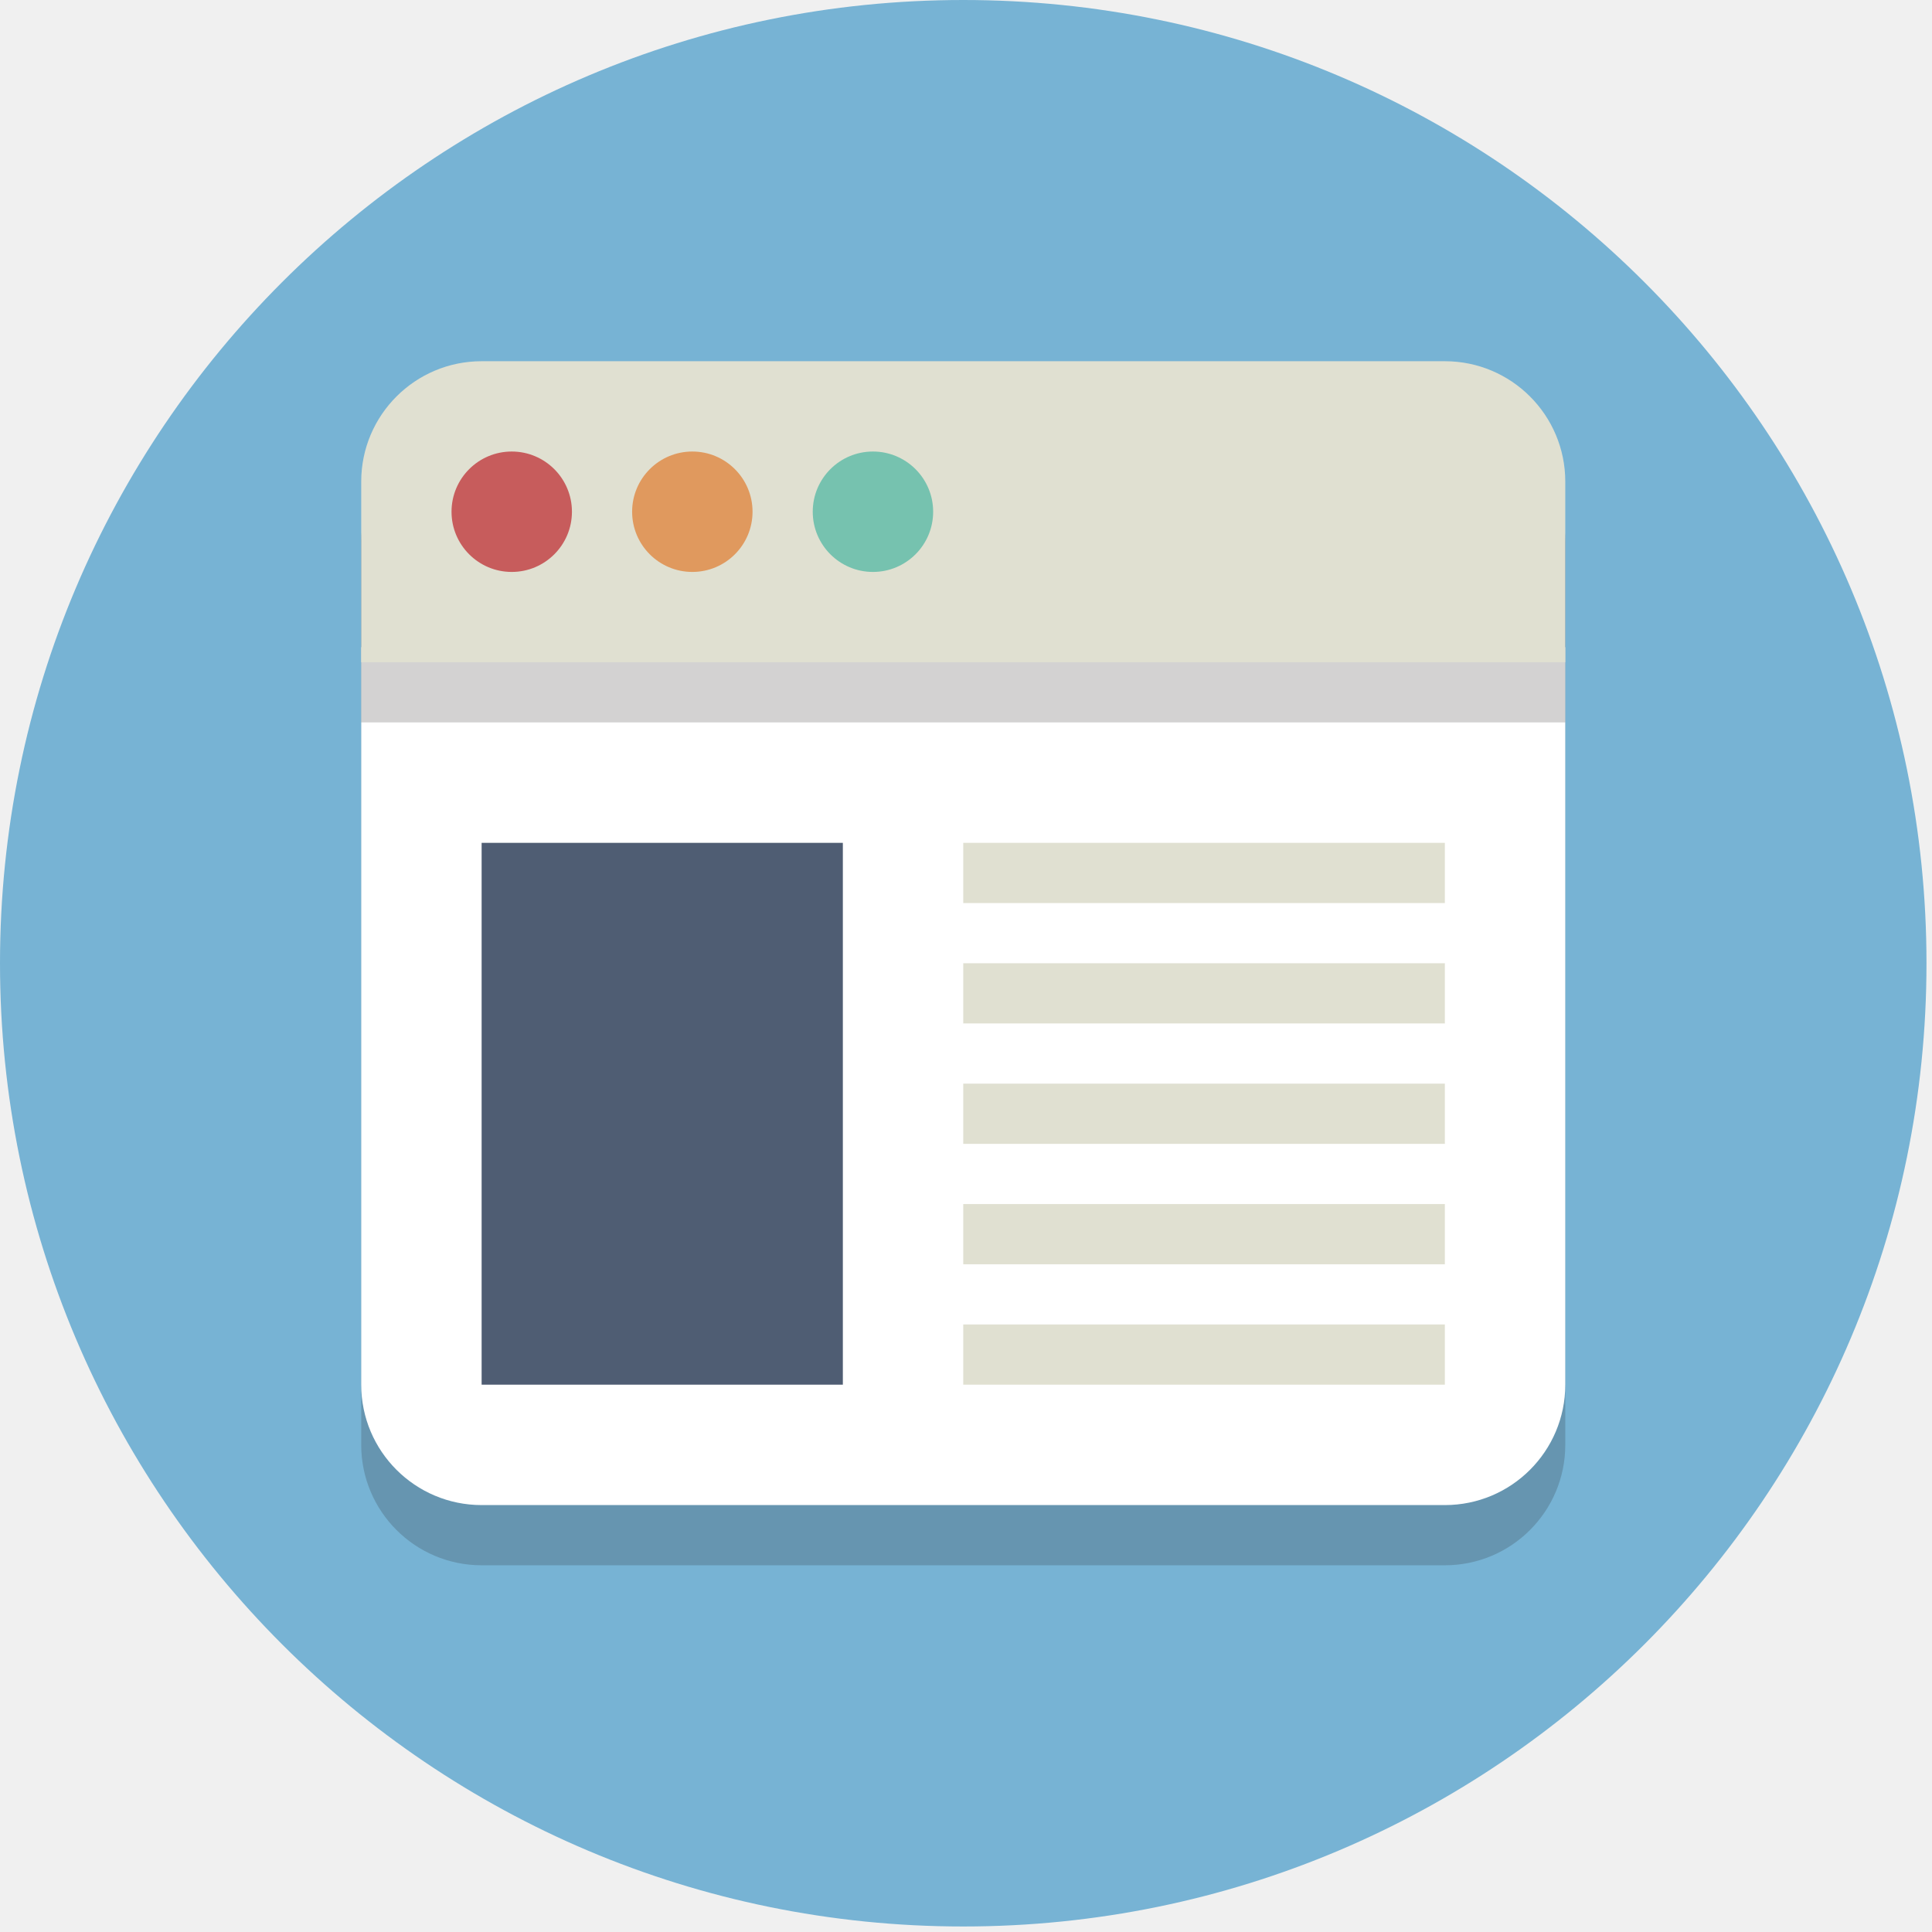
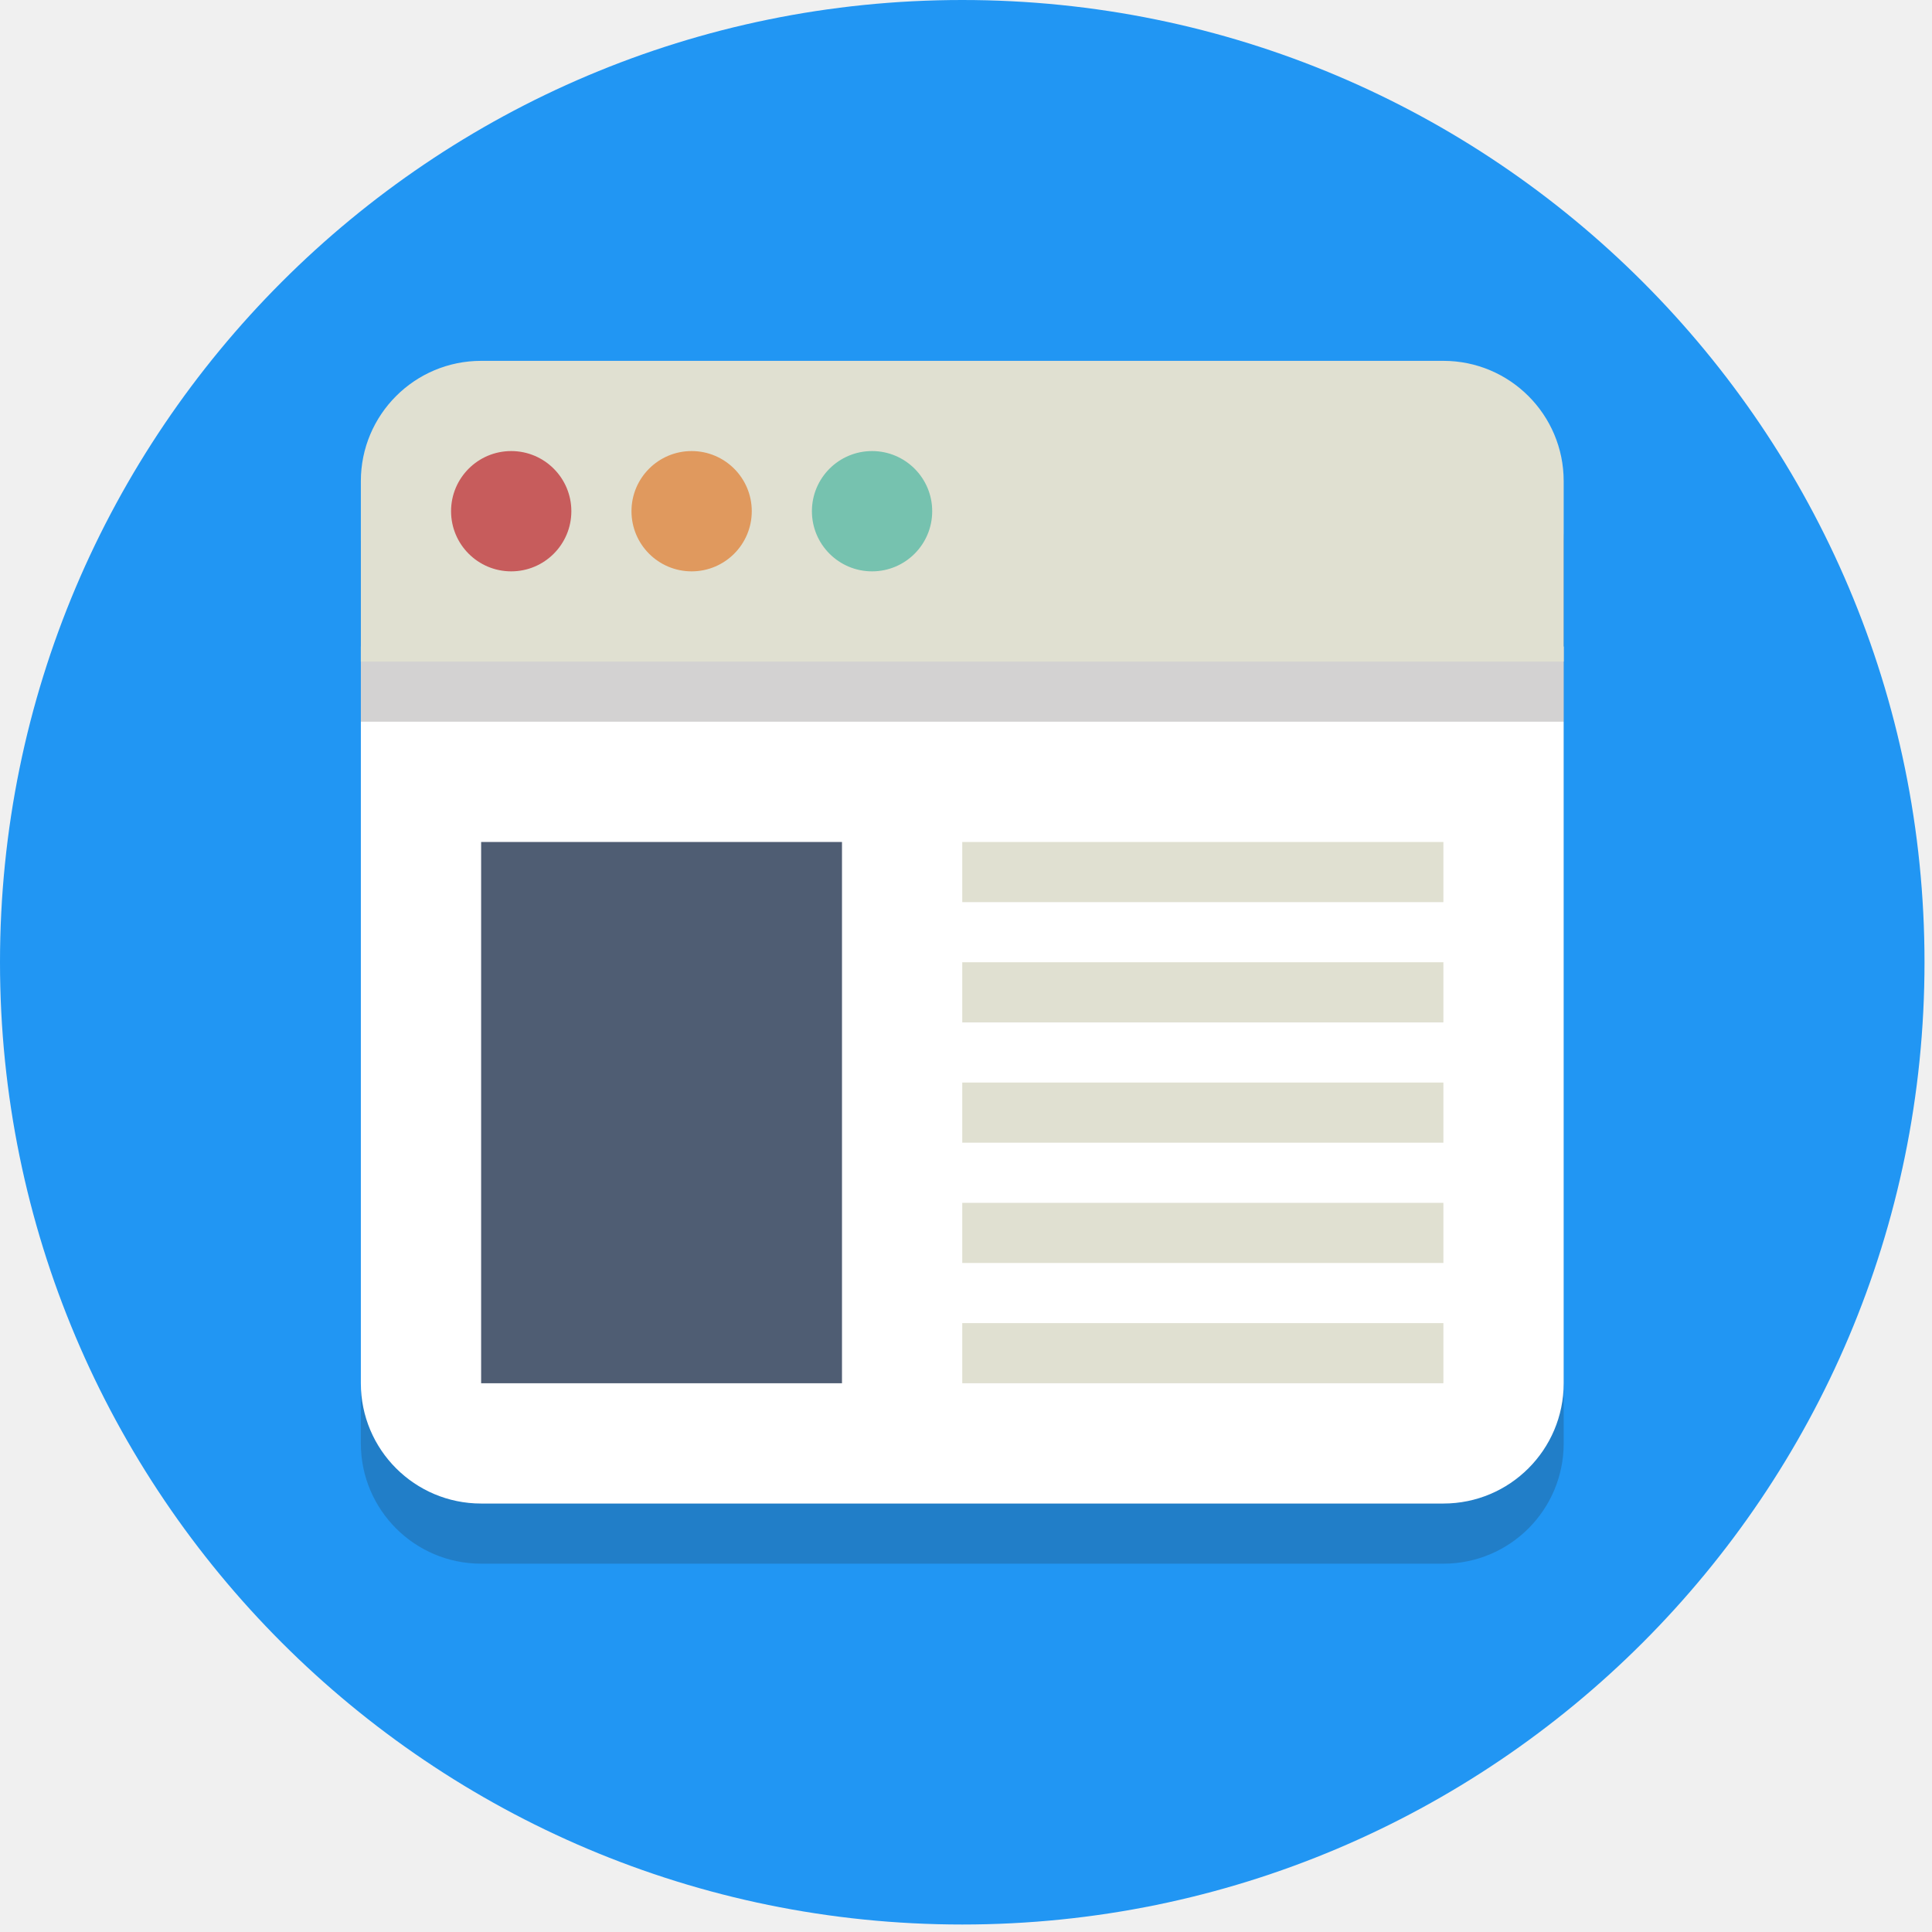
- <svg xmlns="http://www.w3.org/2000/svg" width="100%" height="100%" viewBox="0 0 117 117" version="1.1" xml:space="preserve" style="fill-rule:evenodd;clip-rule:evenodd;stroke-linejoin:round;stroke-miterlimit:2;">
-   <circle cx="58.333" cy="58.333" r="58.333" style="fill:#77b3d4;" />
+ <svg xmlns="http://www.w3.org/2000/svg" width="100%" height="100%" viewBox="0 0 488 488" version="1.1" xml:space="preserve" style="fill-rule:evenodd;clip-rule:evenodd;stroke-linejoin:round;stroke-miterlimit:2;">
+   <circle cx="243.054" cy="243.054" r="243.054" style="fill:#2196f3;" />
  <g>
-     <path d="M94.792,87.5c-0,4.027 -3.265,7.292 -7.292,7.292l-58.333,-0c-4.027,-0 -7.292,-3.265 -7.292,-7.292l0,-54.688c0,-4.026 3.265,-7.291 7.292,-7.291l58.333,-0c4.027,-0 7.292,3.265 7.292,7.291l-0,54.688Z" style="fill:#231f20;fill-opacity:0.2;fill-rule:nonzero;" />
+     <path d="M394.967,364.583c-0,16.779 -13.604,30.384 -30.384,30.384l-243.054,-0c-16.779,-0 -30.383,-13.605 -30.383,-30.384l-0,-227.866c-0,-16.775 13.604,-30.38 30.383,-30.38l243.054,0c16.78,0 30.384,13.605 30.384,30.38l-0,227.866Z" style="fill:#231f20;fill-opacity:0.2;fill-rule:nonzero;" />
    <g>
      <g>
-         <path d="M21.875,39.193l0,44.661c0,4.027 3.265,7.292 7.292,7.292l58.333,-0c4.027,-0 7.292,-3.265 7.292,-7.292l-0,-44.661l-72.917,-0Z" style="fill:#fff;fill-rule:nonzero;" />
+         <path d="M91.146,163.304l-0,186.088c-0,16.779 13.604,30.383 30.383,30.383l243.054,0c16.78,0 30.384,-13.604 30.384,-30.383l-0,-186.088l-303.821,0Z" style="fill:#fff;fill-rule:nonzero;" />
        <g>
-           <rect x="29.167" y="51.042" width="21.875" height="32.812" style="fill:#4f5d73;" />
+           <rect x="121.529" y="212.675" width="91.146" height="136.717" style="fill:#4f5d73;" />
          <g>
-             <rect x="58.333" y="51.042" width="29.167" height="3.646" style="fill:#e0e0d1;" />
-             <rect x="58.333" y="58.333" width="29.167" height="3.646" style="fill:#e0e0d1;" />
-             <rect x="58.333" y="65.625" width="29.167" height="3.646" style="fill:#e0e0d1;" />
-             <rect x="58.333" y="72.917" width="29.167" height="3.646" style="fill:#e0e0d1;" />
-             <rect x="58.333" y="80.208" width="29.167" height="3.646" style="fill:#e0e0d1;" />
+             <rect x="243.054" y="212.675" width="121.529" height="15.192" style="fill:#e0e0d1;" />
+             <rect x="243.054" y="243.054" width="121.529" height="15.192" style="fill:#e0e0d1;" />
+             <rect x="243.054" y="273.438" width="121.529" height="15.192" style="fill:#e0e0d1;" />
+             <rect x="243.054" y="303.821" width="121.529" height="15.192" style="fill:#e0e0d1;" />
+             <rect x="243.054" y="334.2" width="121.529" height="15.192" style="fill:#e0e0d1;" />
          </g>
        </g>
      </g>
      <g>
        <g>
-           <path d="M94.792,32.812c-0,-4.026 -3.265,-7.291 -7.292,-7.291l-58.333,-0c-4.027,-0 -7.292,3.265 -7.292,7.291l0,10.938l72.917,-0l-0,-10.938Z" style="fill:#231f20;fill-opacity:0.2;fill-rule:nonzero;" />
-           <path d="M94.792,29.167c-0,-4.027 -3.265,-7.292 -7.292,-7.292l-58.333,-0c-4.027,-0 -7.292,3.265 -7.292,7.292l0,10.937l72.917,0l-0,-10.937Z" style="fill:#e0e0d1;fill-rule:nonzero;" />
+           <path d="M394.967,136.717c-0,-16.775 -13.604,-30.38 -30.384,-30.38l-243.054,0c-16.779,0 -30.383,13.605 -30.383,30.38l-0,45.575l303.821,-0l-0,-45.575Z" style="fill:#231f20;fill-opacity:0.2;fill-rule:nonzero;" />
+           <path d="M394.967,121.529c-0,-16.779 -13.604,-30.383 -30.384,-30.383l-243.054,-0c-16.779,-0 -30.383,13.604 -30.383,30.383l-0,45.571l303.821,0l-0,-45.571Z" style="fill:#e0e0d1;fill-rule:nonzero;" />
        </g>
        <g>
-           <circle cx="41.927" cy="30.99" r="3.646" style="fill:#e0995e;" />
-           <circle cx="52.865" cy="30.99" r="3.646" style="fill:#76c2af;" />
-           <circle cx="30.99" cy="30.99" r="3.646" style="fill:#c75c5c;" />
+           <circle cx="174.696" cy="129.125" r="15.192" style="fill:#e0995e;" />
+           <circle cx="220.271" cy="129.125" r="15.192" style="fill:#76c2af;" />
+           <circle cx="129.125" cy="129.125" r="15.192" style="fill:#c75c5c;" />
        </g>
      </g>
    </g>
  </g>
</svg>
